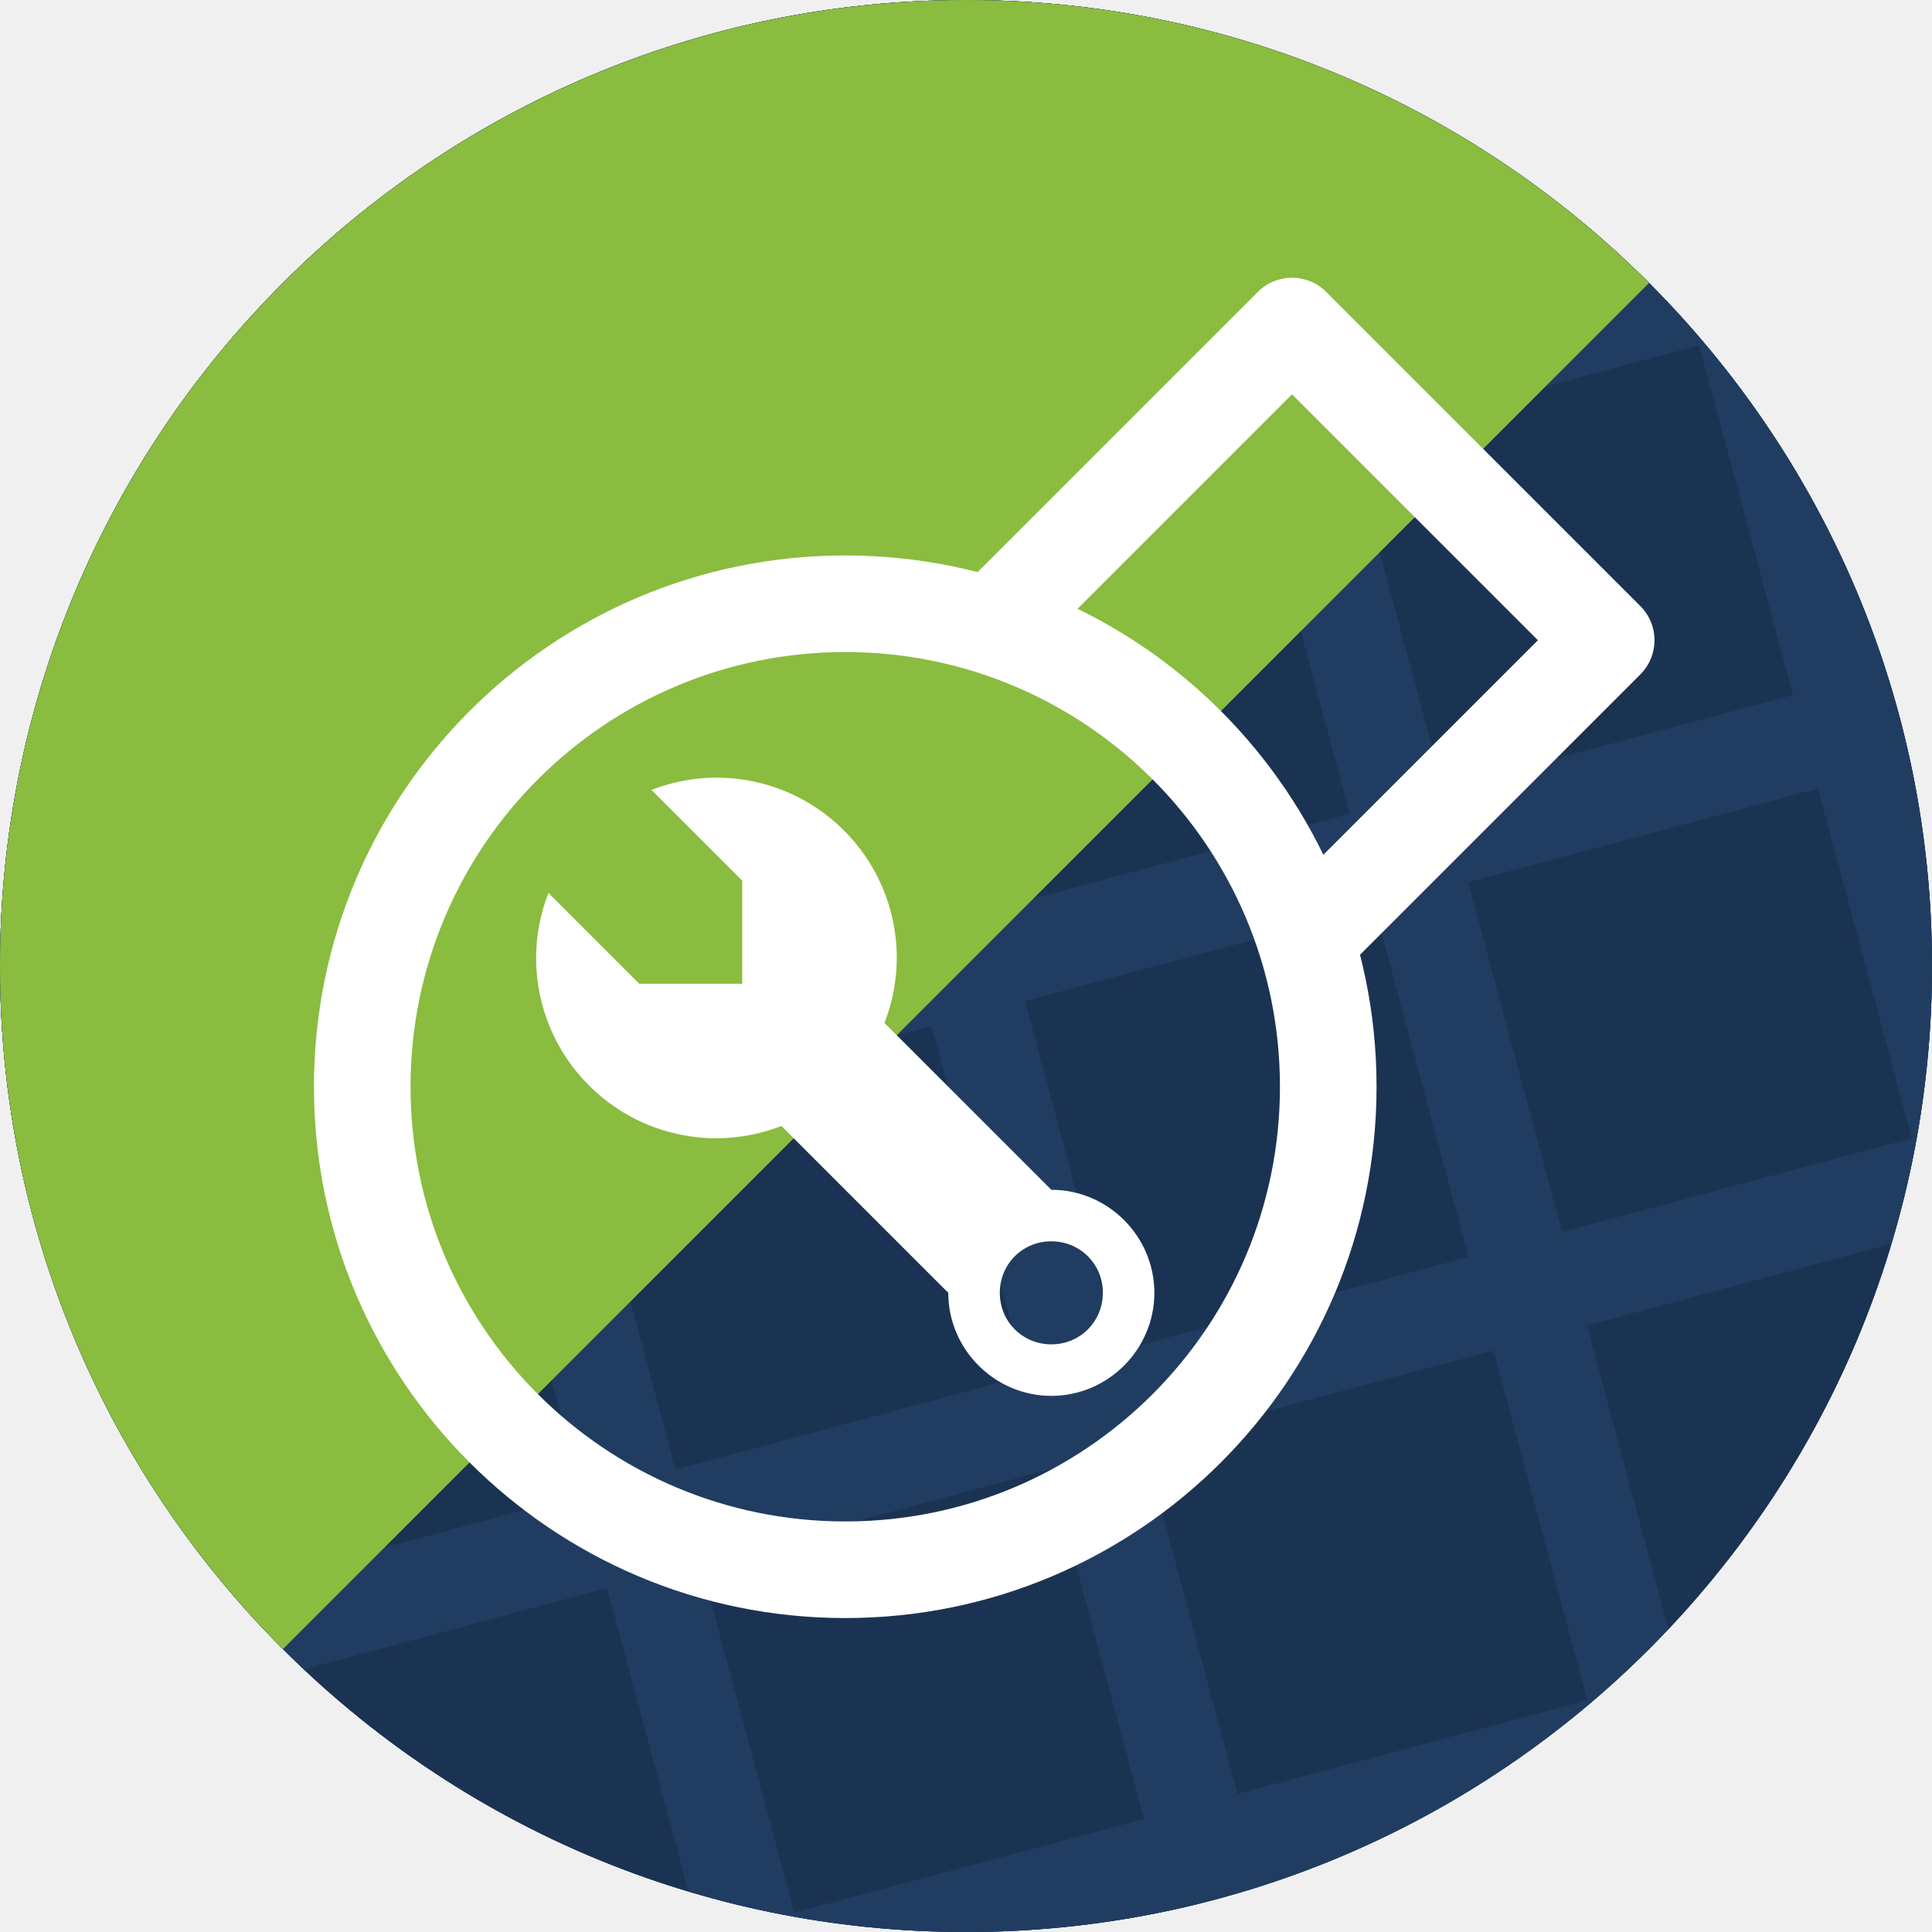
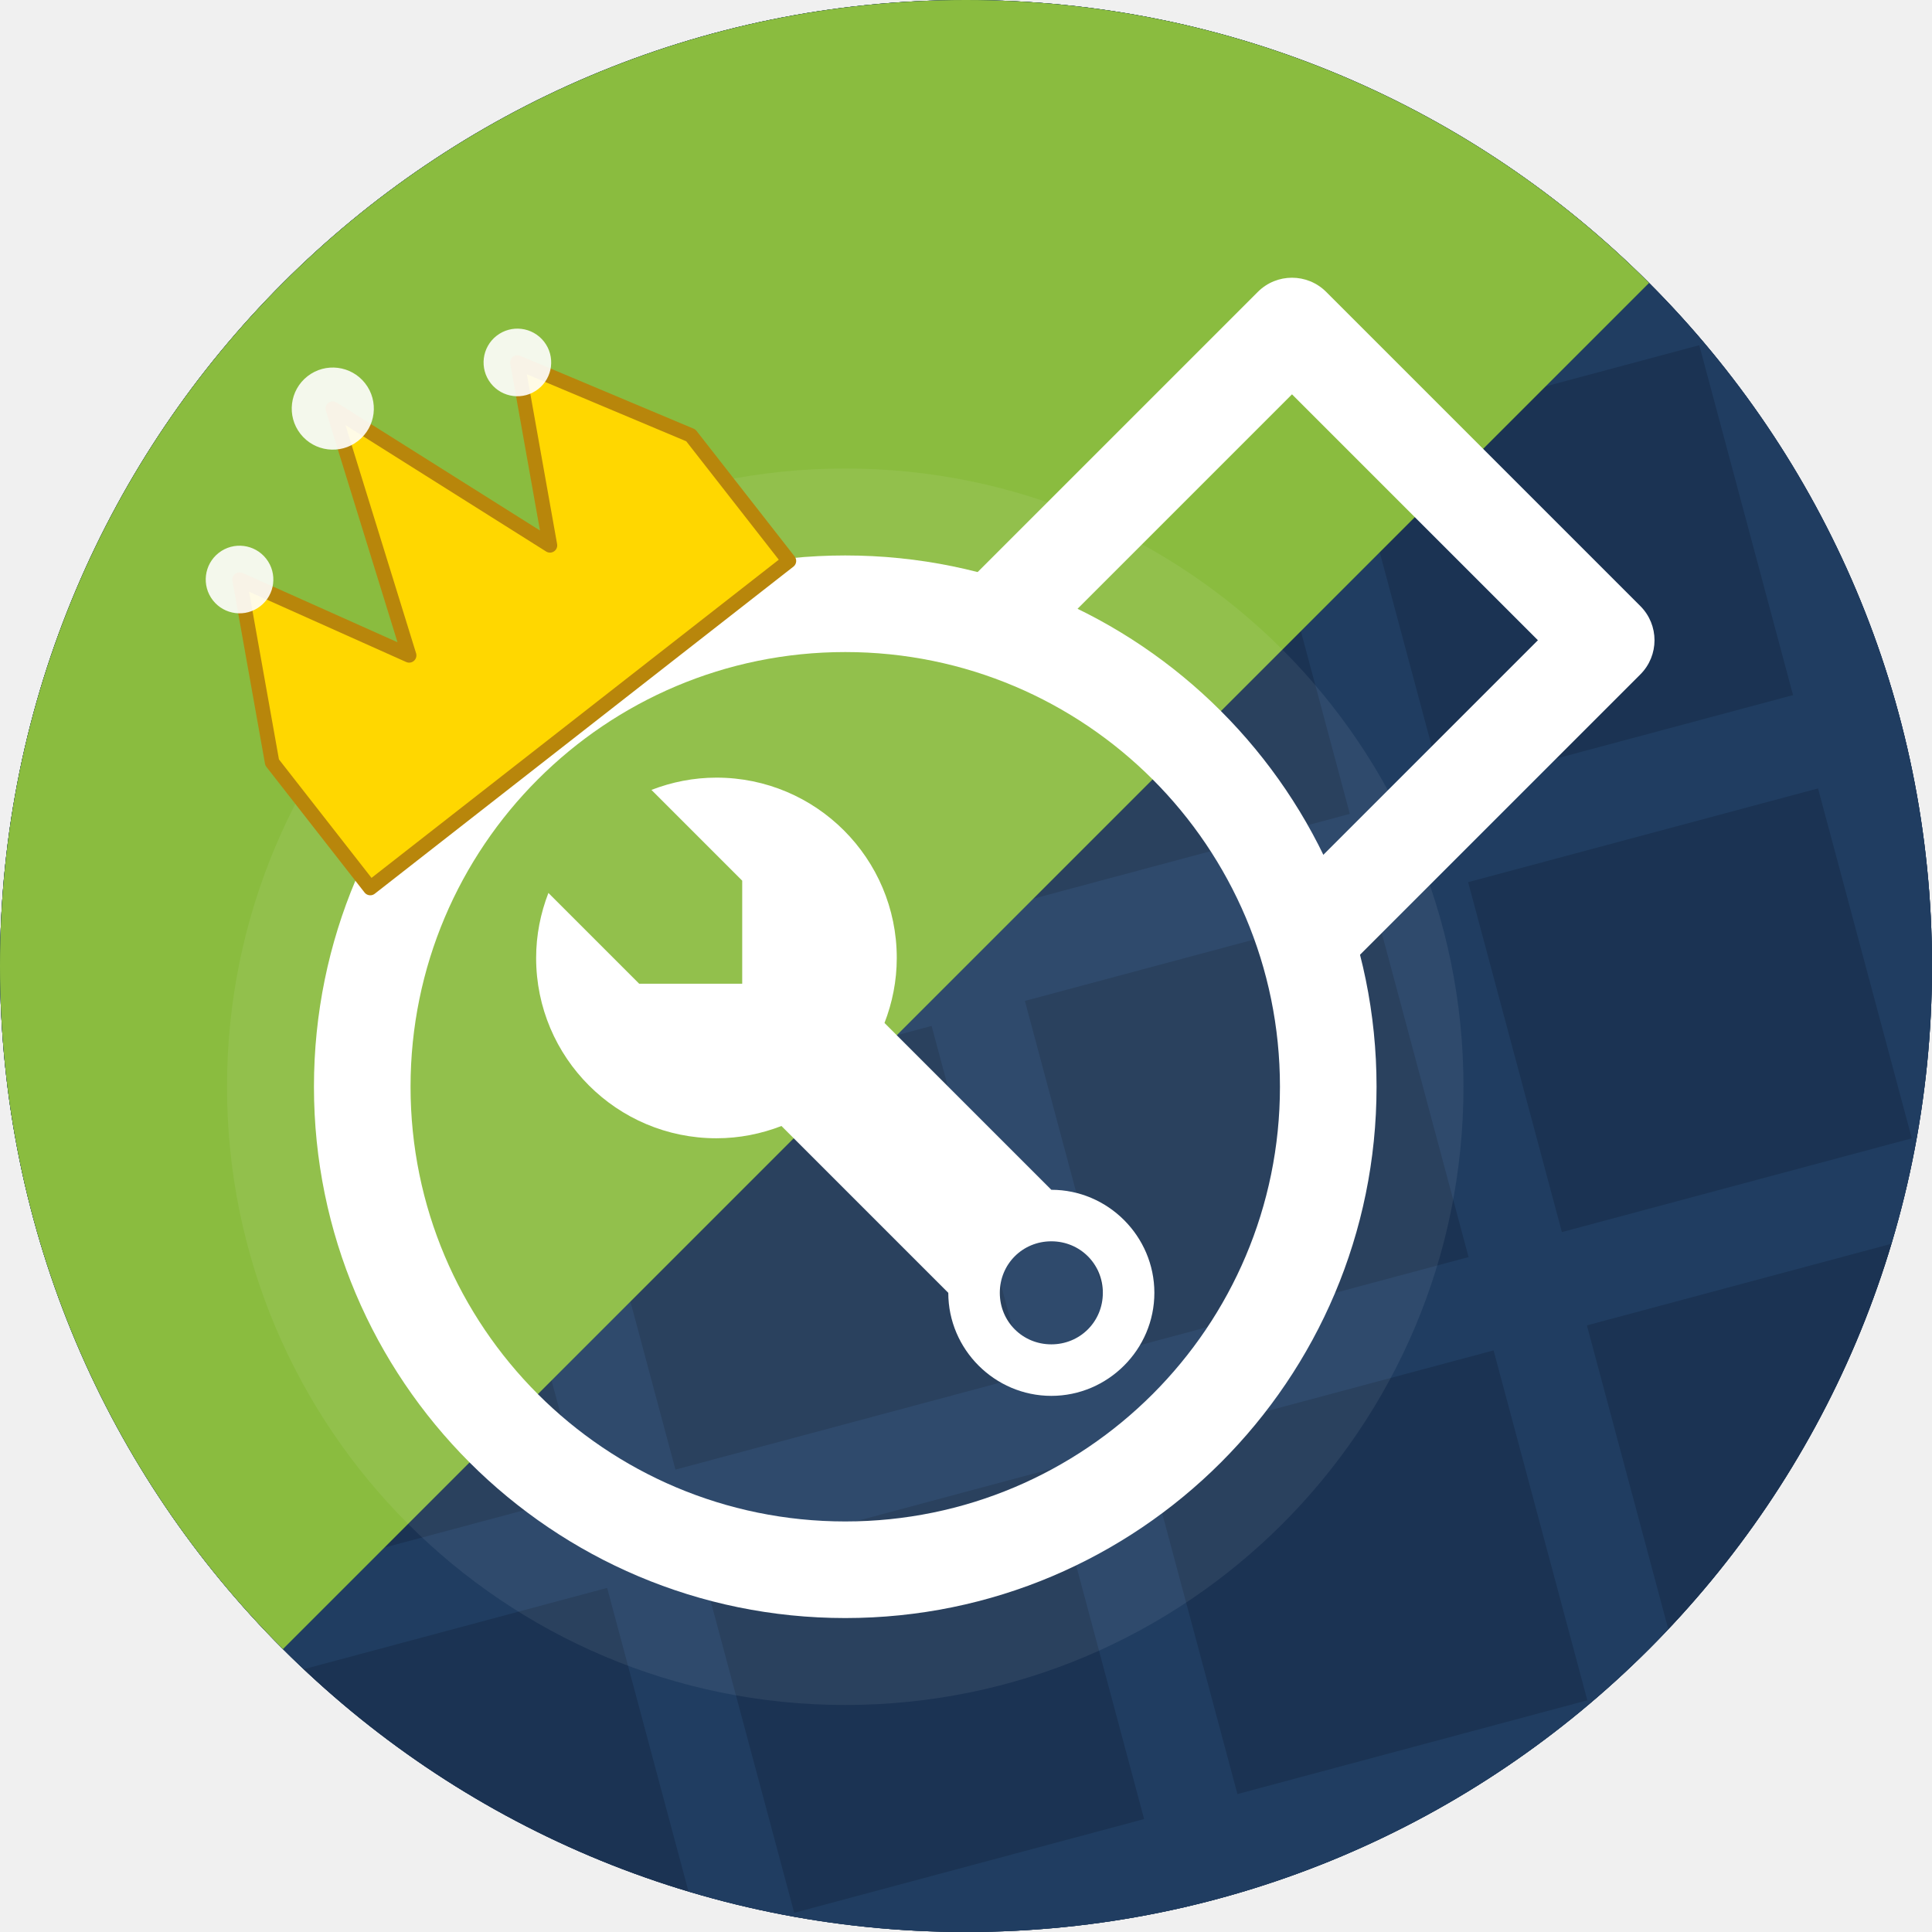
<svg xmlns="http://www.w3.org/2000/svg" width="400" height="400" viewBox="0 0 400 400" fill="none">
  <g clip-path="url(#clip0_437_185)">
    <rect width="400" height="400" rx="200" fill="#1B3353" />
    <rect width="400" height="400" fill="#1B3353" />
    <rect x="-277.7" y="-75.611" width="779.736" height="701.39" transform="rotate(-15 -277.7 -75.6111)" fill="#1B3353" />
    <g opacity="0.2">
      <rect x="-253.112" y="16.152" width="780" height="20" transform="rotate(-15 -253.112 16.1519)" fill="#336699" />
      <rect x="-228.524" y="107.915" width="780" height="20" transform="rotate(-15 -228.524 107.915)" fill="#336699" />
      <rect x="-203.937" y="199.678" width="780" height="20" transform="rotate(-15 -203.937 199.678)" fill="#336699" />
      <rect x="-179.349" y="291.441" width="780" height="20" transform="rotate(-15 -179.349 291.441)" fill="#336699" />
      <rect x="-154.761" y="383.204" width="780" height="20" transform="rotate(-15 -154.761 383.204)" fill="#336699" />
      <rect x="-130.173" y="474.967" width="780" height="20" transform="rotate(-15 -130.173 474.967)" fill="#336699" />
      <rect x="-105.585" y="566.73" width="780" height="20" transform="rotate(-15 -105.585 566.73)" fill="#336699" />
      <rect x="-185.937" y="-100.199" width="20" height="701" transform="rotate(-15 -185.937 -100.199)" fill="#336699" />
      <rect x="-94.174" y="-124.787" width="20" height="701" transform="rotate(-15 -94.1738 -124.787)" fill="#336699" />
      <rect x="-2.411" y="-149.375" width="20" height="701" transform="rotate(-15 -2.41064 -149.375)" fill="#336699" />
      <rect x="89.352" y="-173.962" width="20" height="701" transform="rotate(-15 89.3521 -173.962)" fill="#336699" />
      <rect x="181.115" y="-198.55" width="20" height="701" transform="rotate(-15 181.115 -198.55)" fill="#336699" />
      <rect x="272.878" y="-223.138" width="20" height="701" transform="rotate(-15 272.878 -223.138)" fill="#336699" />
      <rect x="364.641" y="-247.726" width="20" height="701" transform="rotate(-15 364.641 -247.726)" fill="#336699" />
    </g>
    <path d="M0 400V0H400L0 400Z" fill="#8ABC3F" />
+     <circle cx="175" cy="225" r="128" fill="white" opacity="0.07" />
    <path fill-rule="evenodd" clip-rule="evenodd" d="M274.566 60.429C270.661 56.524 264.329 56.524 260.424 60.429L200.32 120.533L214.462 134.675L267.495 81.642L318.407 132.554L265.374 185.587L279.516 199.729L339.62 139.625C343.525 135.72 343.525 129.388 339.62 125.483L274.566 60.429Z" fill="white" />
    <path fill-rule="evenodd" clip-rule="evenodd" d="M285 225C285 285.751 235.751 335 175 335C114.249 335 65 285.751 65 225C65 164.249 114.249 115 175 115C235.751 115 285 164.249 285 225ZM175 315C224.706 315 265 274.706 265 225C265 175.294 224.706 135 175 135C125.294 135 85 175.294 85 225C85 274.706 125.294 315 175 315Z" fill="white" />
    <path d="M111 198.333C111 218.952 127.715 235.667 148.333 235.667C153.084 235.667 157.612 234.743 161.792 233.125L196.333 267.667C196.333 279.386 205.948 289 217.667 289C229.386 289 239 279.386 239 267.667C239 255.948 229.386 246.333 217.667 246.333L183.125 211.792C184.743 207.612 185.667 203.084 185.667 198.333C185.667 177.715 168.952 161 148.333 161C143.581 161 139.056 161.926 134.875 163.542L153.667 182.333V203.667H132.333L113.542 184.875C111.926 189.056 111 193.581 111 198.333ZM207 267.667C207 261.711 211.711 257 217.667 257C223.622 257 228.333 261.711 228.333 267.667C228.333 273.622 223.622 278.333 217.667 278.333C211.711 278.333 207 273.622 207 267.667Z" fill="white" />
+     <g transform="translate(65, 95) rotate(-38, 55, 55)">
+       <polygon points="0,55 0,22 18,-12 36,22 55,-28 73,22 91,-12 110,22 110,55" fill="#FFD700" stroke="#B8860B" stroke-width="3" stroke-linejoin="round" />
+       <circle cx="18" cy="-12" r="7" fill="#fff" opacity="0.9" />
+       <circle cx="55" cy="-28" r="8.5" fill="#fff" opacity="0.9" />
+       <circle cx="91" cy="-12" r="7" fill="#fff" opacity="0.9" />
+     </g>
  </g>
  <defs>
    <clipPath id="clip0_437_185">
      <rect width="400" height="400" rx="200" fill="white" />
    </clipPath>
  </defs>
</svg>
